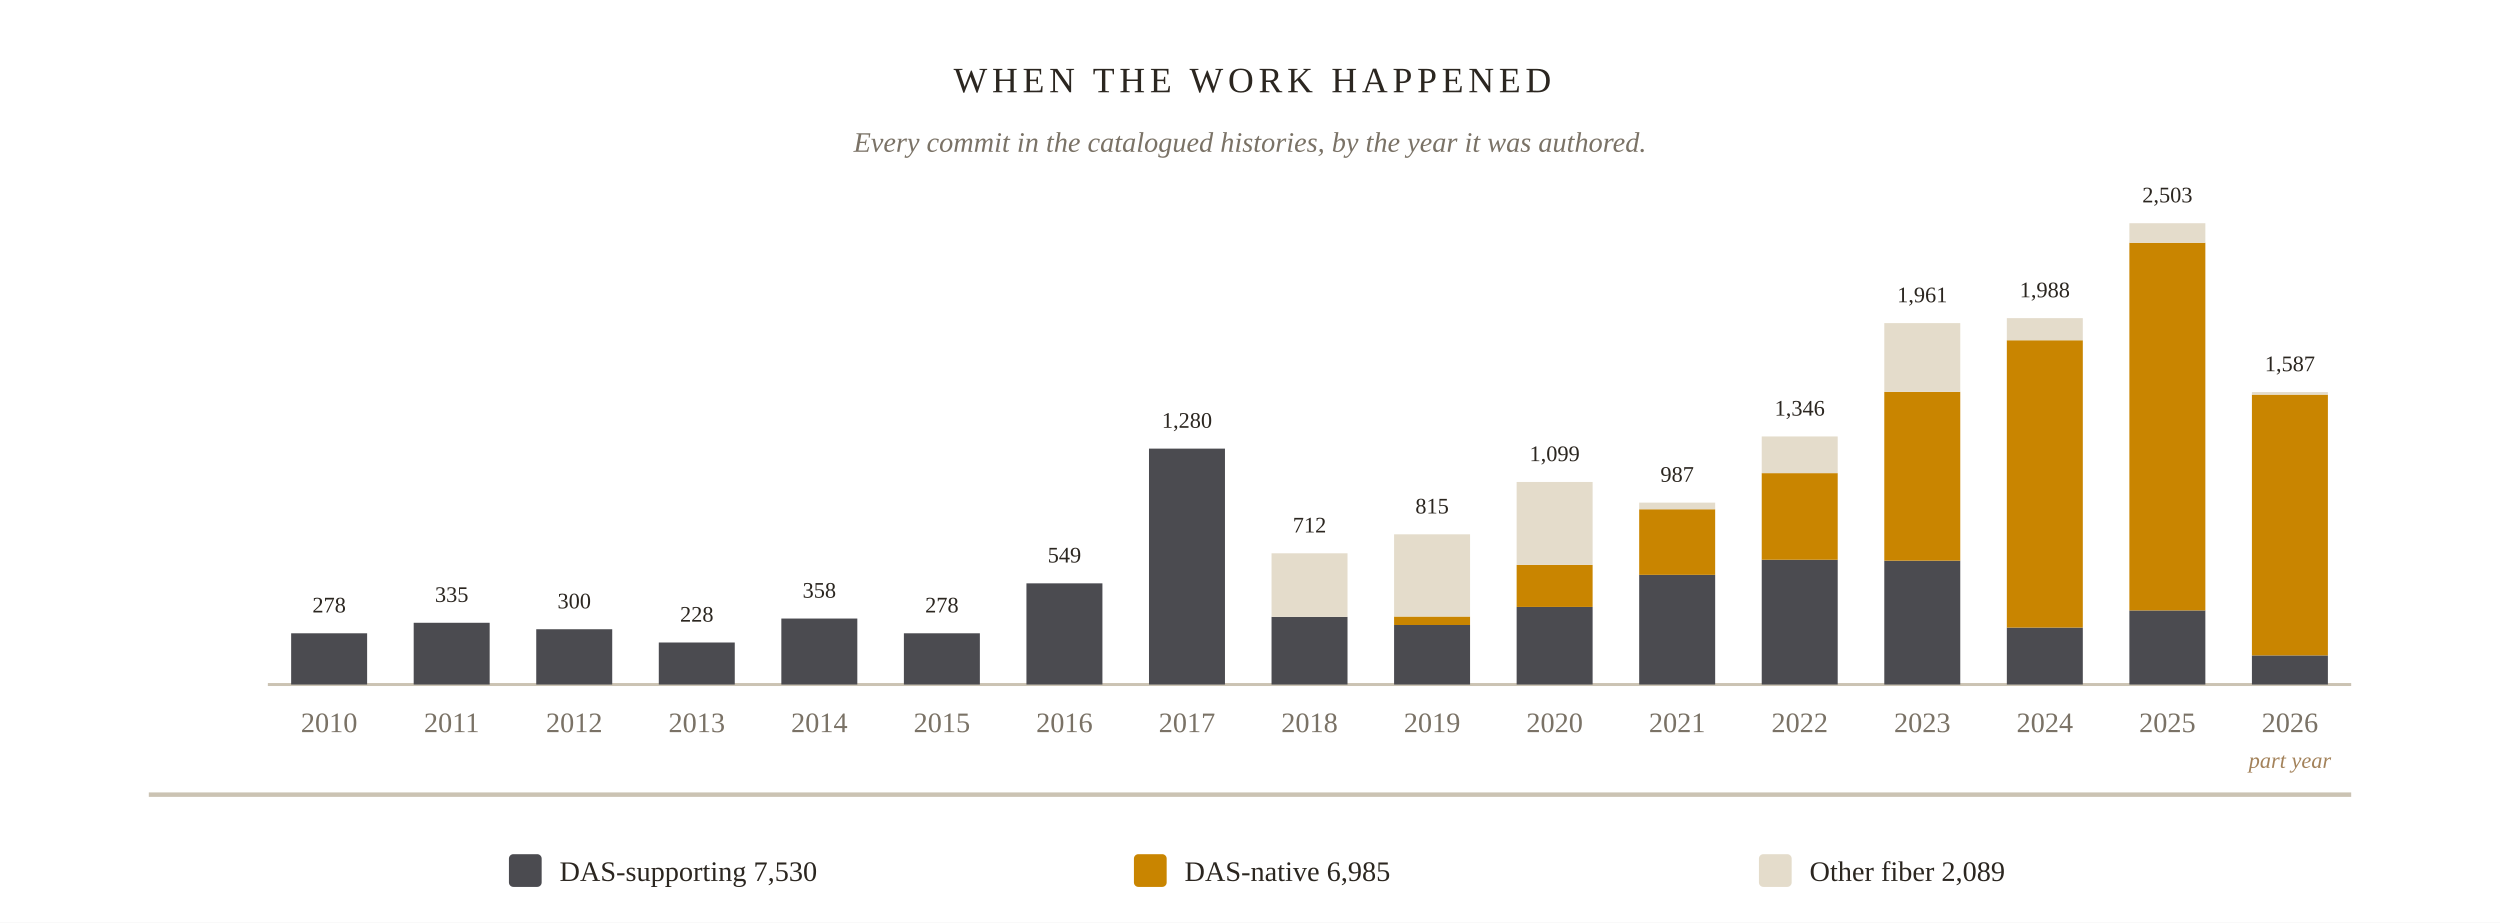
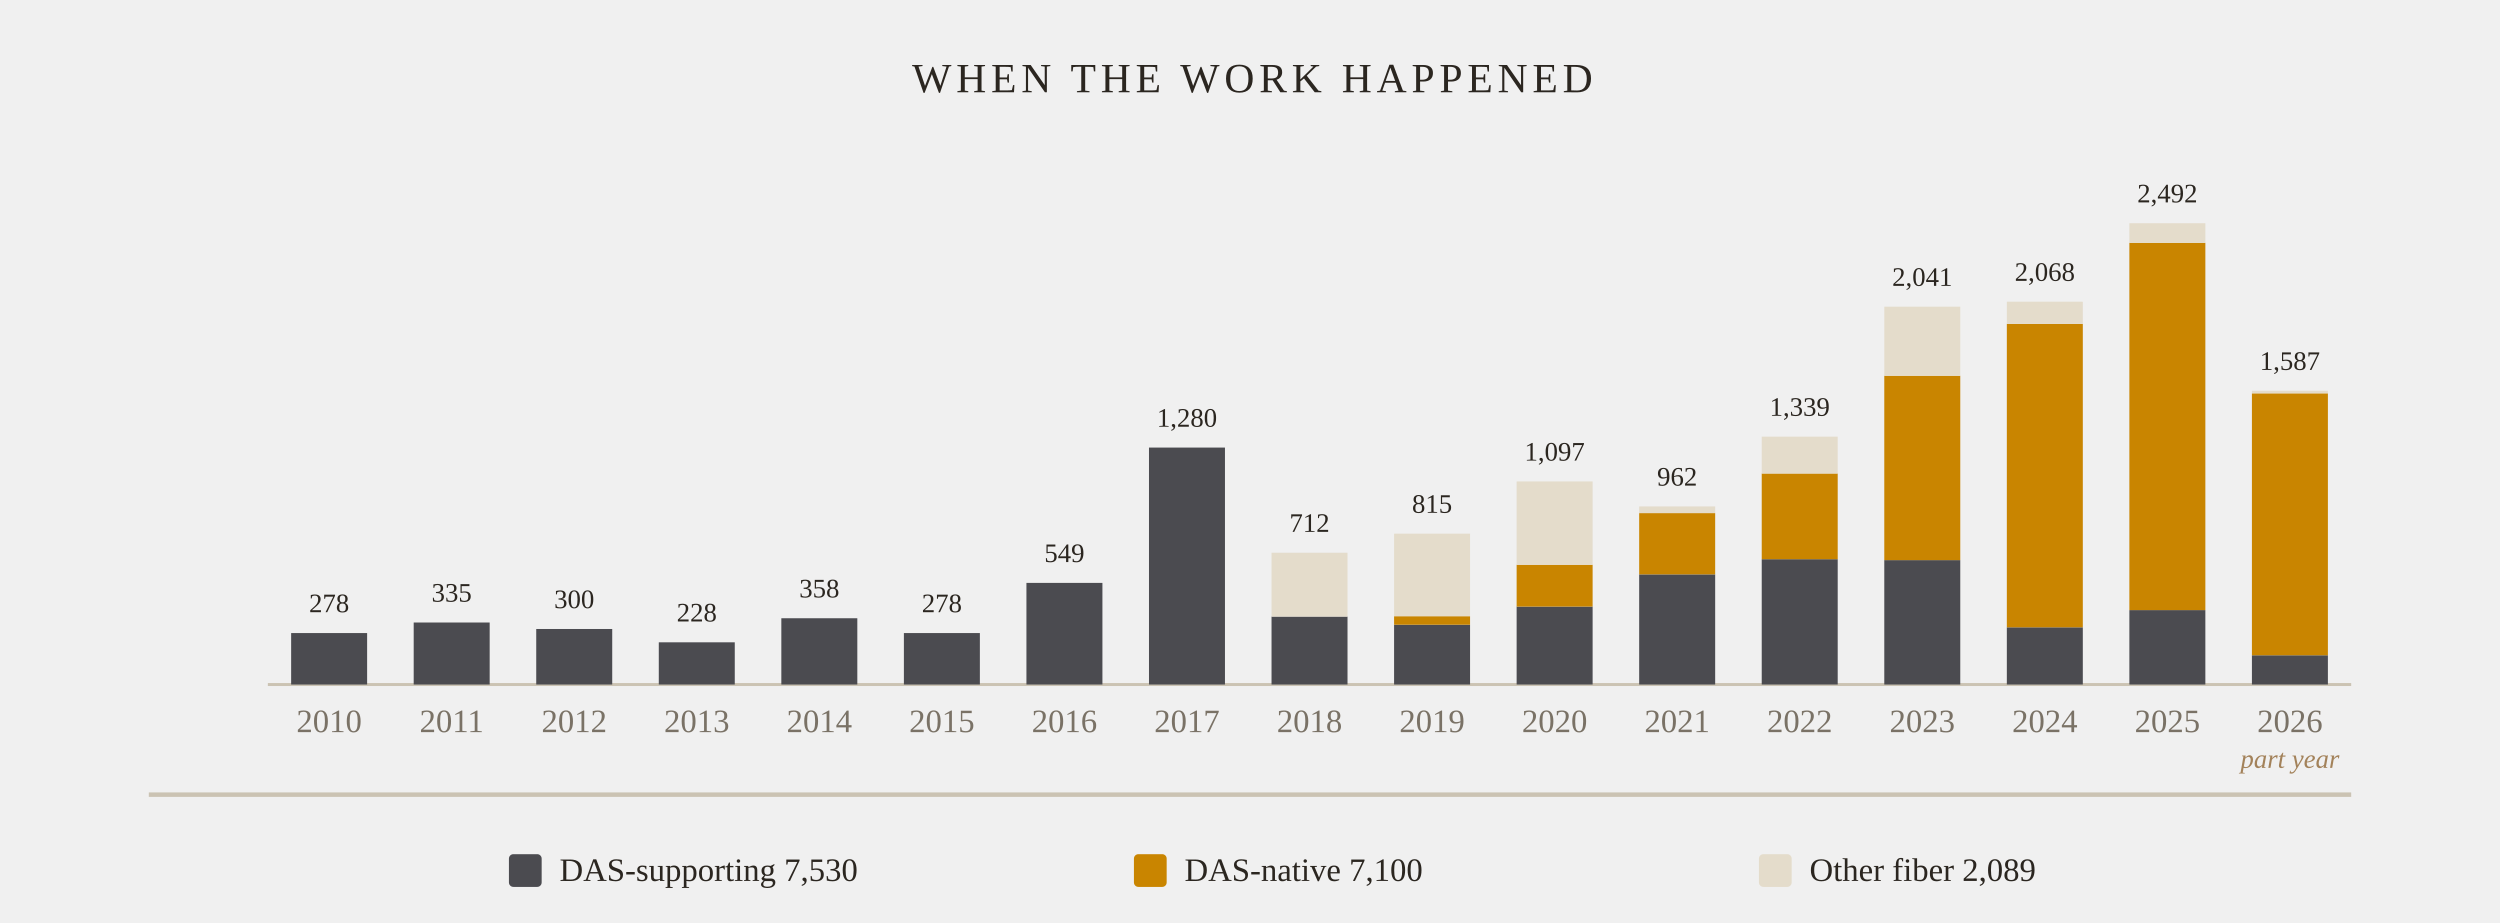
<svg xmlns="http://www.w3.org/2000/svg" version="1.1" width="1680" height="620" viewBox="0 0 1680 620">
-   <rect x="0" y="0" width="1680" height="620" fill="#ffffff" />
  <g font-family="Georgia, 'Times New Roman', serif" text-anchor="middle">
-     <text x="841.6" y="62" font-size="24" fill="#2b2620" text-anchor="middle" letter-spacing="3.2">WHEN THE WORK HAPPENED</text>
-     <text x="840" y="102" font-size="19" fill="#7a7266" text-anchor="middle" font-style="italic">Every commit in the catalogued histories, by the year it was authored.</text>
+     <text x="841.6" y="62" font-size="28" fill="#2b2620" text-anchor="middle" letter-spacing="3.2">WHEN THE WORK HAPPENED</text>
    <path d="M 180,460 L 1580,460" stroke="#cbc3b3" stroke-width="2" fill="none" />
-     <rect x="195.647" y="425.569" width="51.059" height="34.431" fill="#4b4b50" />
-     <text x="221.176" y="492" font-size="19" fill="#7a7266" text-anchor="middle">2010</text>
-     <text x="221.176" y="411.569" font-size="15" fill="#2b2620" text-anchor="middle">278</text>
-     <rect x="278" y="418.51" width="51.059" height="41.49" fill="#4b4b50" />
-     <text x="303.529" y="492" font-size="19" fill="#7a7266" text-anchor="middle">2011</text>
-     <text x="303.529" y="404.51" font-size="15" fill="#2b2620" text-anchor="middle">335</text>
-     <rect x="360.353" y="422.845" width="51.059" height="37.155" fill="#4b4b50" />
-     <text x="385.882" y="492" font-size="19" fill="#7a7266" text-anchor="middle">2012</text>
-     <text x="385.882" y="408.845" font-size="15" fill="#2b2620" text-anchor="middle">300</text>
-     <rect x="442.706" y="431.762" width="51.059" height="28.238" fill="#4b4b50" />
-     <text x="468.235" y="492" font-size="19" fill="#7a7266" text-anchor="middle">2013</text>
-     <text x="468.235" y="417.762" font-size="15" fill="#2b2620" text-anchor="middle">228</text>
-     <rect x="525.059" y="415.661" width="51.059" height="44.339" fill="#4b4b50" />
-     <text x="550.588" y="492" font-size="19" fill="#7a7266" text-anchor="middle">2014</text>
-     <text x="550.588" y="401.661" font-size="15" fill="#2b2620" text-anchor="middle">358</text>
-     <rect x="607.412" y="425.569" width="51.059" height="34.431" fill="#4b4b50" />
-     <text x="632.941" y="492" font-size="19" fill="#7a7266" text-anchor="middle">2015</text>
-     <text x="632.941" y="411.569" font-size="15" fill="#2b2620" text-anchor="middle">278</text>
-     <rect x="689.765" y="392.006" width="51.059" height="67.994" fill="#4b4b50" />
-     <text x="715.294" y="492" font-size="19" fill="#7a7266" text-anchor="middle">2016</text>
-     <text x="715.294" y="378.006" font-size="15" fill="#2b2620" text-anchor="middle">549</text>
-     <rect x="772.118" y="301.47" width="51.059" height="158.53" fill="#4b4b50" />
-     <text x="797.647" y="492" font-size="19" fill="#7a7266" text-anchor="middle">2017</text>
-     <text x="797.647" y="287.47" font-size="15" fill="#2b2620" text-anchor="middle">1,280</text>
-     <rect x="854.471" y="414.547" width="51.059" height="45.453" fill="#4b4b50" />
-     <rect x="854.471" y="371.818" width="51.059" height="42.729" fill="#e4dccb" />
-     <text x="880" y="492" font-size="19" fill="#7a7266" text-anchor="middle">2018</text>
-     <text x="880" y="357.818" font-size="15" fill="#2b2620" text-anchor="middle">712</text>
-     <rect x="936.824" y="419.996" width="51.059" height="40.004" fill="#4b4b50" />
-     <rect x="936.824" y="414.299" width="51.059" height="5.697" fill="#c98500" />
-     <rect x="936.824" y="359.061" width="51.059" height="55.238" fill="#e4dccb" />
-     <text x="962.353" y="492" font-size="19" fill="#7a7266" text-anchor="middle">2019</text>
-     <text x="962.353" y="345.061" font-size="15" fill="#2b2620" text-anchor="middle">815</text>
-     <rect x="1019.18" y="407.859" width="51.059" height="52.141" fill="#4b4b50" />
-     <rect x="1019.18" y="379.62" width="51.059" height="28.238" fill="#c98500" />
-     <rect x="1019.18" y="323.887" width="51.059" height="55.733" fill="#e4dccb" />
-     <text x="1044.71" y="492" font-size="19" fill="#7a7266" text-anchor="middle">2020</text>
-     <text x="1044.71" y="309.887" font-size="15" fill="#2b2620" text-anchor="middle">1,099</text>
-     <rect x="1101.53" y="386.308" width="51.059" height="73.692" fill="#4b4b50" />
-     <rect x="1101.53" y="342.217" width="51.059" height="44.091" fill="#c98500" />
-     <rect x="1101.53" y="337.759" width="51.059" height="4.459" fill="#e4dccb" />
-     <text x="1127.06" y="492" font-size="19" fill="#7a7266" text-anchor="middle">2021</text>
-     <text x="1127.06" y="323.759" font-size="15" fill="#2b2620" text-anchor="middle">987</text>
-     <rect x="1183.88" y="376.153" width="51.059" height="83.847" fill="#4b4b50" />
-     <rect x="1183.88" y="317.942" width="51.059" height="58.21" fill="#c98500" />
-     <rect x="1183.88" y="293.296" width="51.059" height="24.646" fill="#e4dccb" />
-     <text x="1209.41" y="492" font-size="19" fill="#7a7266" text-anchor="middle">2022</text>
-     <text x="1209.41" y="279.296" font-size="15" fill="#2b2620" text-anchor="middle">1,346</text>
-     <rect x="1266.24" y="376.772" width="51.059" height="83.228" fill="#4b4b50" />
-     <rect x="1266.24" y="263.324" width="51.059" height="113.448" fill="#c98500" />
-     <rect x="1266.24" y="217.127" width="51.059" height="46.197" fill="#e4dccb" />
-     <text x="1291.76" y="492" font-size="19" fill="#7a7266" text-anchor="middle">2023</text>
-     <text x="1291.76" y="203.127" font-size="15" fill="#2b2620" text-anchor="middle">1,961</text>
-     <rect x="1348.59" y="421.73" width="51.059" height="38.27" fill="#4b4b50" />
-     <rect x="1348.59" y="228.646" width="51.059" height="193.084" fill="#c98500" />
-     <rect x="1348.59" y="213.783" width="51.059" height="14.862" fill="#e4dccb" />
-     <text x="1374.12" y="492" font-size="19" fill="#7a7266" text-anchor="middle">2024</text>
-     <text x="1374.12" y="199.783" font-size="15" fill="#2b2620" text-anchor="middle">1,988</text>
-     <rect x="1430.94" y="410.212" width="51.059" height="49.788" fill="#4b4b50" />
-     <rect x="1430.94" y="163.128" width="51.059" height="247.083" fill="#c98500" />
-     <rect x="1430.94" y="150" width="51.059" height="13.128" fill="#e4dccb" />
-     <text x="1456.47" y="492" font-size="19" fill="#7a7266" text-anchor="middle">2025</text>
-     <text x="1456.47" y="136" font-size="15" fill="#2b2620" text-anchor="middle">2,503</text>
-     <rect x="1513.29" y="440.431" width="51.059" height="19.569" fill="#4b4b50" />
-     <rect x="1513.29" y="265.182" width="51.059" height="175.25" fill="#c98500" />
-     <rect x="1513.29" y="263.448" width="51.059" height="1.734" fill="#e4dccb" />
-     <text x="1538.82" y="492" font-size="19" fill="#7a7266" text-anchor="middle">2026</text>
-     <text x="1538.82" y="516" font-size="15" fill="#a3825a" text-anchor="middle" font-style="italic">part year</text>
-     <text x="1538.82" y="249.448" font-size="15" fill="#2b2620" text-anchor="middle">1,587</text>
+     <rect x="195.647" y="425.417" width="51.059" height="34.583" fill="#4b4b50" />
+     <text x="221.176" y="492" font-size="22" fill="#7a7266" text-anchor="middle">2010</text>
+     <text x="221.176" y="411.417" font-size="18" fill="#2b2620" text-anchor="middle">278</text>
+     <rect x="278" y="418.327" width="51.059" height="41.673" fill="#4b4b50" />
+     <text x="303.529" y="492" font-size="22" fill="#7a7266" text-anchor="middle">2011</text>
+     <text x="303.529" y="404.327" font-size="18" fill="#2b2620" text-anchor="middle">335</text>
+     <rect x="360.353" y="422.681" width="51.059" height="37.319" fill="#4b4b50" />
+     <text x="385.882" y="492" font-size="22" fill="#7a7266" text-anchor="middle">2012</text>
+     <text x="385.882" y="408.681" font-size="18" fill="#2b2620" text-anchor="middle">300</text>
+     <rect x="442.706" y="431.637" width="51.059" height="28.363" fill="#4b4b50" />
+     <text x="468.235" y="492" font-size="22" fill="#7a7266" text-anchor="middle">2013</text>
+     <text x="468.235" y="417.637" font-size="18" fill="#2b2620" text-anchor="middle">228</text>
+     <rect x="525.059" y="415.465" width="51.059" height="44.535" fill="#4b4b50" />
+     <text x="550.588" y="492" font-size="22" fill="#7a7266" text-anchor="middle">2014</text>
+     <text x="550.588" y="401.465" font-size="18" fill="#2b2620" text-anchor="middle">358</text>
+     <rect x="607.412" y="425.417" width="51.059" height="34.583" fill="#4b4b50" />
+     <text x="632.941" y="492" font-size="22" fill="#7a7266" text-anchor="middle">2015</text>
+     <text x="632.941" y="411.417" font-size="18" fill="#2b2620" text-anchor="middle">278</text>
+     <rect x="689.765" y="391.705" width="51.059" height="68.294" fill="#4b4b50" />
+     <text x="715.294" y="492" font-size="22" fill="#7a7266" text-anchor="middle">2016</text>
+     <text x="715.294" y="377.705" font-size="18" fill="#2b2620" text-anchor="middle">549</text>
+     <rect x="772.118" y="300.77" width="51.059" height="159.23" fill="#4b4b50" />
+     <text x="797.647" y="492" font-size="22" fill="#7a7266" text-anchor="middle">2017</text>
+     <text x="797.647" y="286.77" font-size="18" fill="#2b2620" text-anchor="middle">1,280</text>
+     <rect x="854.471" y="414.346" width="51.059" height="45.654" fill="#4b4b50" />
+     <rect x="854.471" y="371.429" width="51.059" height="42.917" fill="#e4dccb" />
+     <text x="880" y="492" font-size="22" fill="#7a7266" text-anchor="middle">2018</text>
+     <text x="880" y="357.429" font-size="18" fill="#2b2620" text-anchor="middle">712</text>
+     <rect x="936.824" y="419.819" width="51.059" height="40.181" fill="#4b4b50" />
+     <rect x="936.824" y="414.097" width="51.059" height="5.722" fill="#c98500" />
+     <rect x="936.824" y="358.616" width="51.059" height="55.481" fill="#e4dccb" />
+     <text x="962.353" y="492" font-size="22" fill="#7a7266" text-anchor="middle">2019</text>
+     <text x="962.353" y="344.616" font-size="18" fill="#2b2620" text-anchor="middle">815</text>
+     <rect x="1019.18" y="407.628" width="51.059" height="52.372" fill="#4b4b50" />
+     <rect x="1019.18" y="379.514" width="51.059" height="28.114" fill="#c98500" />
+     <rect x="1019.18" y="323.535" width="51.059" height="55.979" fill="#e4dccb" />
+     <text x="1044.71" y="492" font-size="22" fill="#7a7266" text-anchor="middle">2020</text>
+     <text x="1044.71" y="309.535" font-size="18" fill="#2b2620" text-anchor="middle">1,097</text>
+     <rect x="1101.53" y="385.983" width="51.059" height="74.017" fill="#4b4b50" />
+     <rect x="1101.53" y="344.807" width="51.059" height="41.176" fill="#c98500" />
+     <rect x="1101.53" y="340.329" width="51.059" height="4.478" fill="#e4dccb" />
+     <text x="1127.06" y="492" font-size="22" fill="#7a7266" text-anchor="middle">2021</text>
+     <text x="1127.06" y="326.329" font-size="18" fill="#2b2620" text-anchor="middle">962</text>
+     <rect x="1183.88" y="375.783" width="51.059" height="84.218" fill="#4b4b50" />
+     <rect x="1183.88" y="318.186" width="51.059" height="57.596" fill="#c98500" />
+     <rect x="1183.88" y="293.431" width="51.059" height="24.755" fill="#e4dccb" />
+     <text x="1209.41" y="492" font-size="22" fill="#7a7266" text-anchor="middle">2022</text>
+     <text x="1209.41" y="279.431" font-size="18" fill="#2b2620" text-anchor="middle">1,339</text>
+     <rect x="1266.24" y="376.404" width="51.059" height="83.596" fill="#4b4b50" />
+     <rect x="1266.24" y="252.504" width="51.059" height="123.9" fill="#c98500" />
+     <rect x="1266.24" y="206.104" width="51.059" height="46.401" fill="#e4dccb" />
+     <text x="1291.76" y="492" font-size="22" fill="#7a7266" text-anchor="middle">2023</text>
+     <text x="1291.76" y="192.104" font-size="18" fill="#2b2620" text-anchor="middle">2,041</text>
+     <rect x="1348.59" y="421.561" width="51.059" height="38.439" fill="#4b4b50" />
+     <rect x="1348.59" y="217.673" width="51.059" height="203.888" fill="#c98500" />
+     <rect x="1348.59" y="202.745" width="51.059" height="14.928" fill="#e4dccb" />
+     <text x="1374.12" y="492" font-size="22" fill="#7a7266" text-anchor="middle">2024</text>
+     <text x="1374.12" y="188.745" font-size="18" fill="#2b2620" text-anchor="middle">2,068</text>
+     <rect x="1430.94" y="409.992" width="51.059" height="50.008" fill="#4b4b50" />
+     <rect x="1430.94" y="163.186" width="51.059" height="246.806" fill="#c98500" />
+     <rect x="1430.94" y="150" width="51.059" height="13.186" fill="#e4dccb" />
+     <text x="1456.47" y="492" font-size="22" fill="#7a7266" text-anchor="middle">2025</text>
+     <text x="1456.47" y="136" font-size="18" fill="#2b2620" text-anchor="middle">2,492</text>
+     <rect x="1513.29" y="440.345" width="51.059" height="19.655" fill="#4b4b50" />
+     <rect x="1513.29" y="264.322" width="51.059" height="176.023" fill="#c98500" />
+     <rect x="1513.29" y="262.58" width="51.059" height="1.742" fill="#e4dccb" />
+     <text x="1538.82" y="492" font-size="22" fill="#7a7266" text-anchor="middle">2026</text>
+     <text x="1538.82" y="516" font-size="18" fill="#a3825a" text-anchor="middle" font-style="italic">part year</text>
+     <text x="1538.82" y="248.58" font-size="18" fill="#2b2620" text-anchor="middle">1,587</text>
    <path d="M 100,534 L 1580,534" stroke="#cbc3b3" stroke-width="3" fill="none" />
    <rect x="342" y="574" width="22" height="22" rx="3" fill="#4b4b50" />
-     <text x="376" y="592" font-size="19" fill="#2b2620" text-anchor="start">DAS-supporting  7,530</text>
+     <text x="376" y="592" font-size="22" fill="#2b2620" text-anchor="start">DAS-supporting  7,530</text>
    <rect x="762" y="574" width="22" height="22" rx="3" fill="#c98500" />
-     <text x="796" y="592" font-size="19" fill="#2b2620" text-anchor="start">DAS-native  6,985</text>
+     <text x="796" y="592" font-size="22" fill="#2b2620" text-anchor="start">DAS-native  7,100</text>
    <rect x="1182" y="574" width="22" height="22" rx="3" fill="#e4dccb" />
-     <text x="1216" y="592" font-size="19" fill="#2b2620" text-anchor="start">Other fiber  2,089</text>
+     <text x="1216" y="592" font-size="22" fill="#2b2620" text-anchor="start">Other fiber  2,089</text>
  </g>
</svg>
